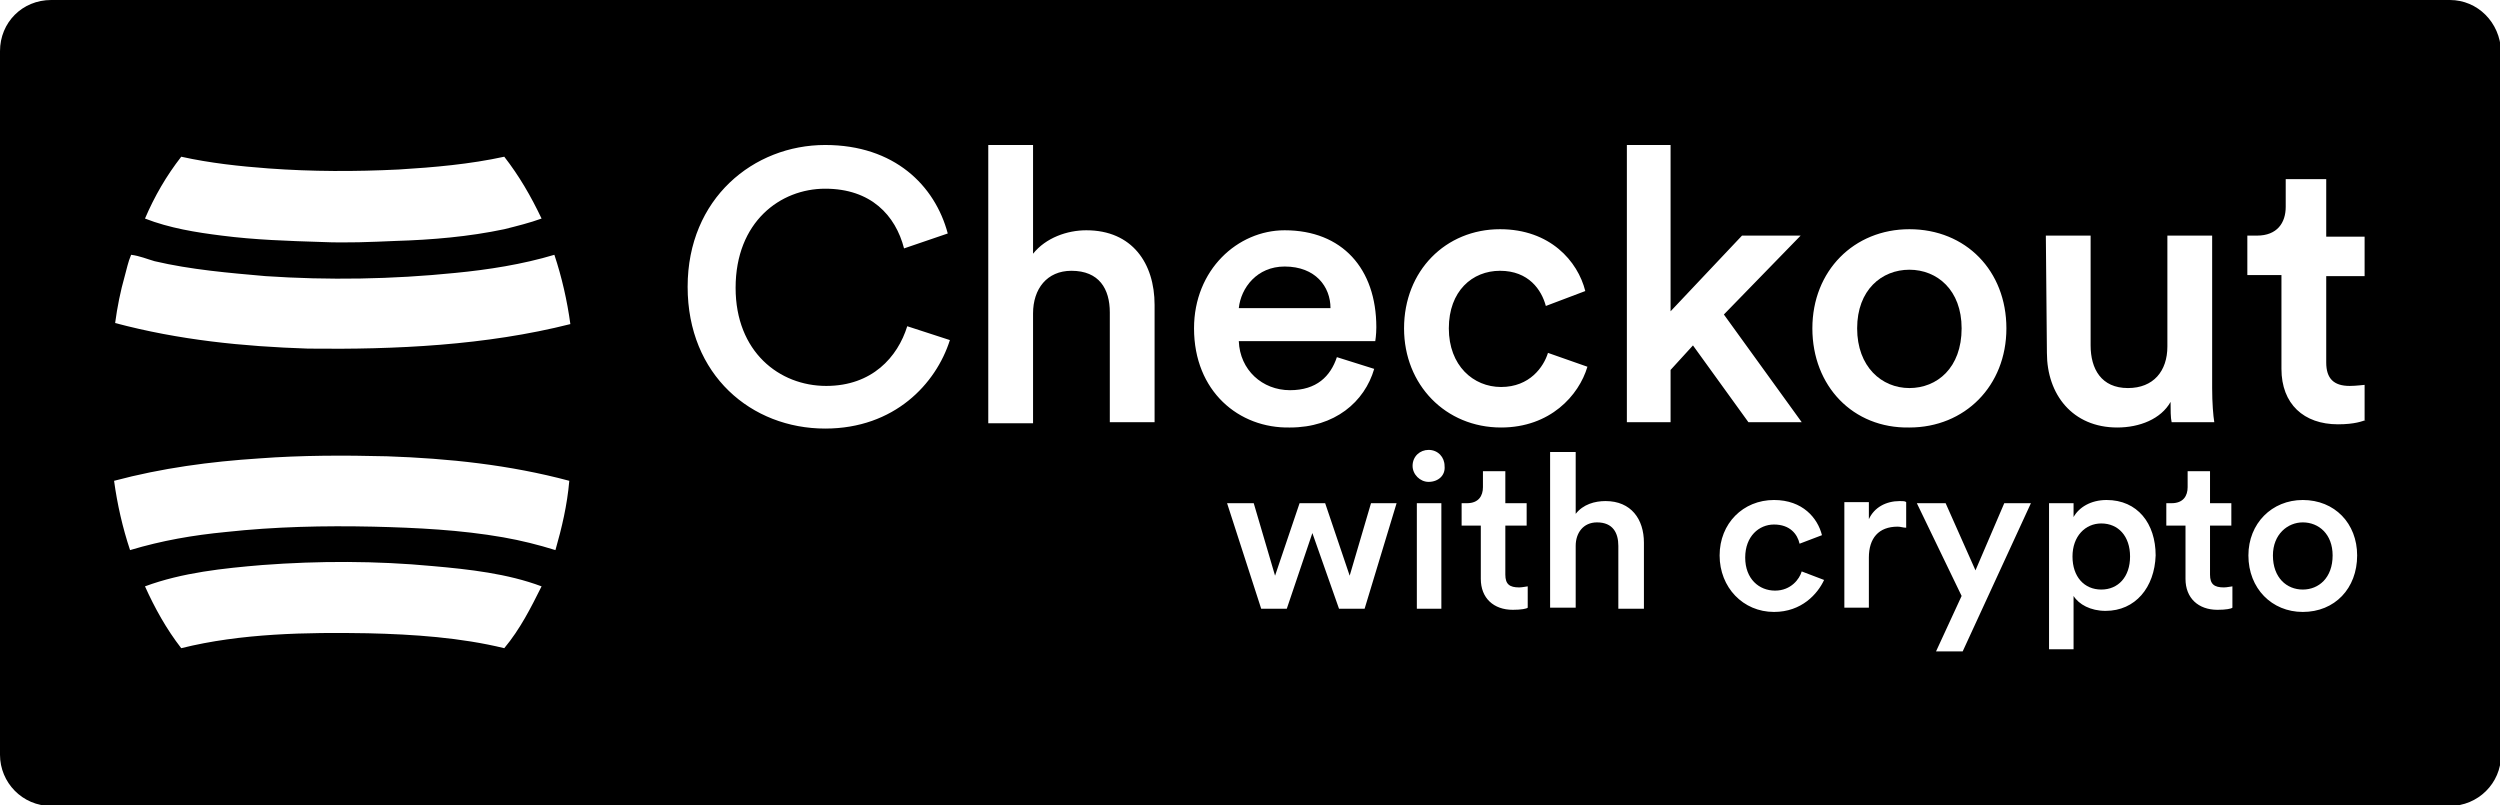
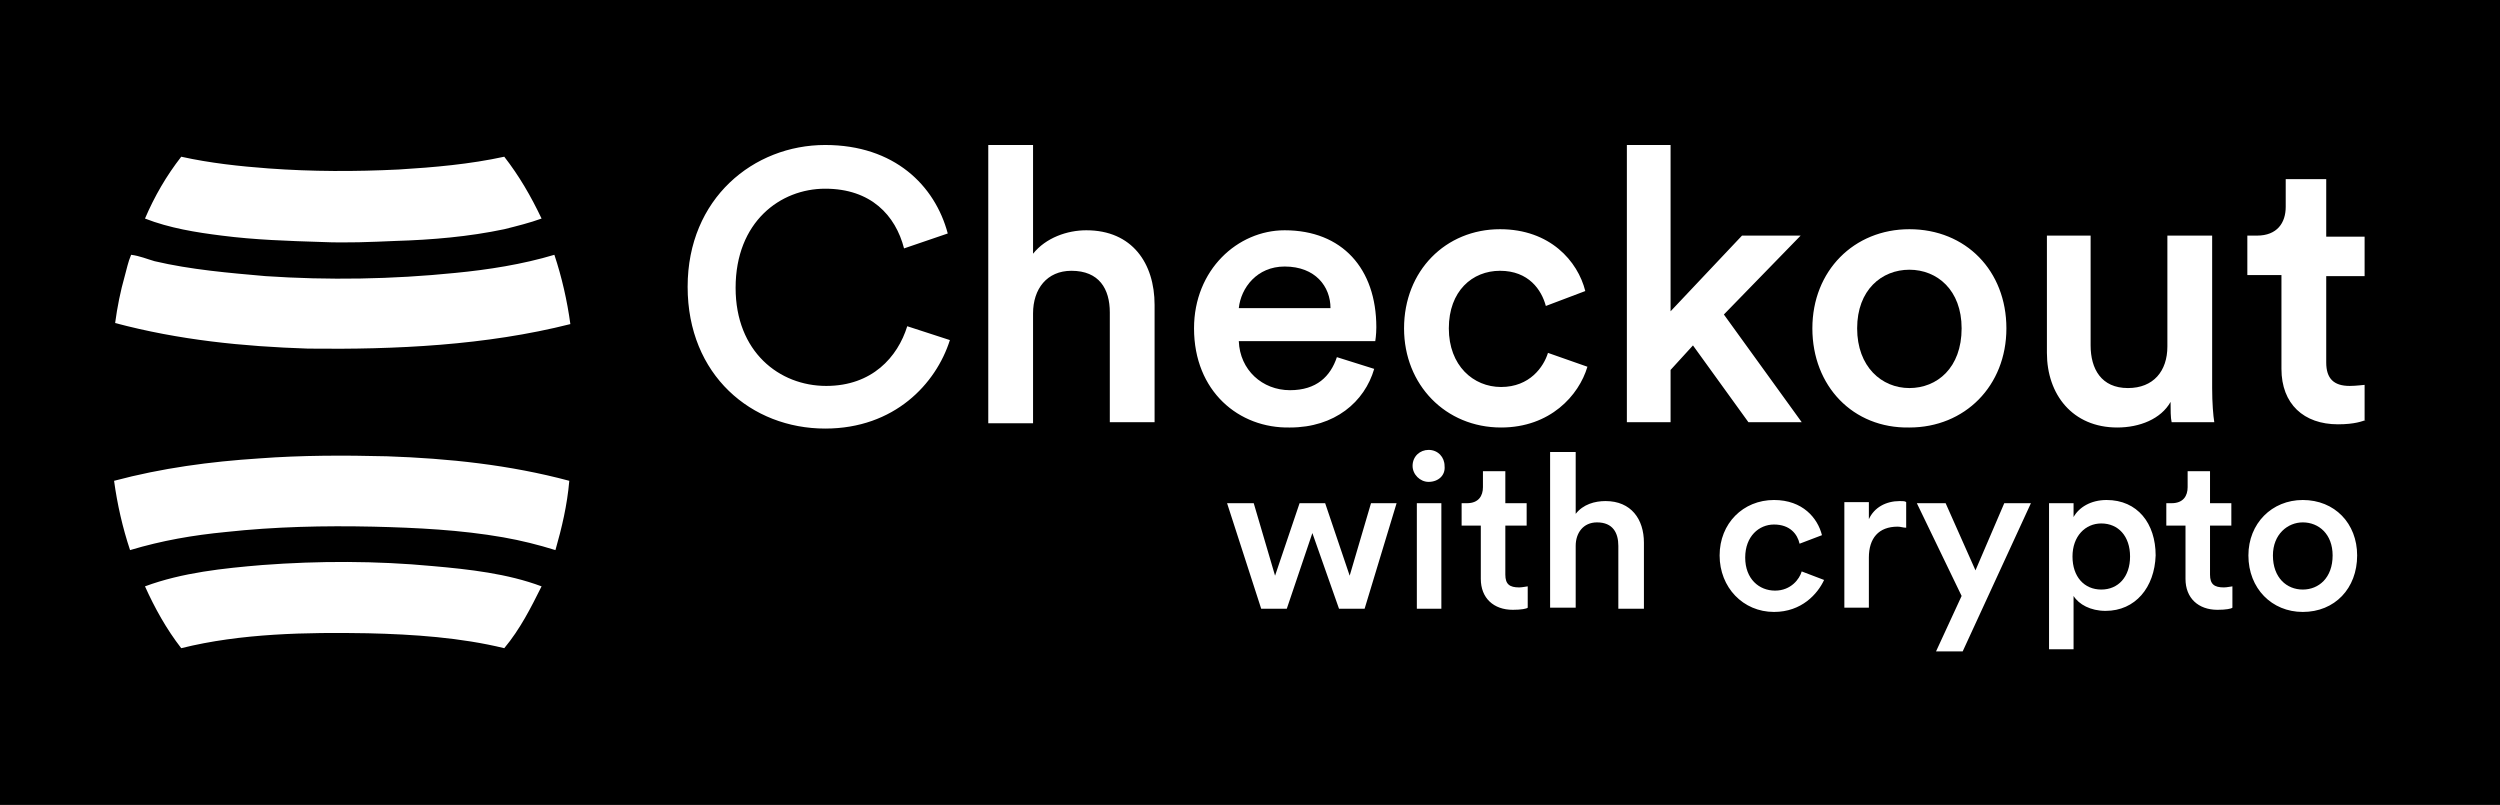
<svg xmlns="http://www.w3.org/2000/svg" version="1.1" id="Layer_1" x="0px" y="0px" viewBox="0 0 234.5 75.5" style="enable-background:new 0 0 234.5 75.5;" xml:space="preserve">
  <g>
    <g>
      <path d="M120.5,25c-2.6,0-4.1,2-4.3,3.9h8.6C124.8,26.9,123.4,25,120.5,25z" />
-       <path d="M179.1,25.3c-2.6,0-4.9,1.9-4.9,5.5s2.3,5.6,4.9,5.6c2.6,0,4.9-1.9,4.9-5.6C184,27.2,181.7,25.3,179.1,25.3z" />
+       <path d="M179.1,25.3c-2.6,0-4.9,1.9-4.9,5.5c0,3.6,2.3,5.6,4.9,5.6c2.6,0,4.9-1.9,4.9-5.6C184,27.2,181.7,25.3,179.1,25.3z" />
    </g>
    <g>
-       <path d="M197.1,49.1c-1.5,0-2.7,1.2-2.7,3.1c0,1.9,1.1,3.1,2.7,3.1c1.6,0,2.7-1.2,2.7-3.1S198.7,49.1,197.1,49.1z" />
+       <path d="M197.1,49.1c-1.5,0-2.7,1.2-2.7,3.1c0,1.9,1.1,3.1,2.7,3.1c1.6,0,2.7-1.2,2.7-3.1C199.8,50.3,198.7,49.1,197.1,49.1z" />
      <g>
-         <path d="M229.8,0H4.8C2.1,0,0,2.1,0,4.8v66c0,2.6,2.1,4.8,4.8,4.8h225c2.6,0,4.8-2.1,4.8-4.8v-66C234.5,2.1,232.4,0,229.8,0z      M17,14.7c2.7,0.6,5.5,0.9,8.2,1.1c4.1,0.3,8.1,0.3,12.2,0.1c3.3-0.2,6.7-0.5,9.9-1.2c1.4,1.8,2.5,3.7,3.5,5.8     c-1.1,0.4-2.3,0.7-3.5,1c-3.3,0.7-6.8,1-10.2,1.1c-2.3,0.1-4.6,0.2-6.9,0.1c-3.2-0.1-6.3-0.2-9.4-0.6c-2.4-0.3-4.9-0.7-7.2-1.6     C14.5,18.4,15.6,16.5,17,14.7z M47.3,60.8c-4.1-1-8.5-1.3-12.8-1.4c-5.7-0.1-11.9,0-17.5,1.4C15.6,59,14.5,57,13.6,55     c3.5-1.3,7.4-1.7,11-2c5.3-0.4,10.7-0.4,16,0.1c3.4,0.3,7,0.7,10.2,1.9C49.8,57,48.8,59,47.3,60.8z M52.1,51.6     c-1.6-0.5-3.2-0.9-4.9-1.2c-4-0.7-8.1-0.9-12.2-1c-4.6-0.1-9.2,0-13.8,0.5c-3.1,0.3-6,0.8-9,1.7c-0.7-2.1-1.2-4.3-1.5-6.5     c4.5-1.2,9-1.8,13.6-2.1c4-0.3,8-0.3,12-0.2c5.8,0.2,11.5,0.8,17.1,2.3C53.2,47.4,52.7,49.5,52.1,51.6z M28.9,32.7     c-6.1-0.2-12.1-0.8-18.1-2.4c0.2-1.5,0.5-3,0.9-4.4c0.2-0.7,0.3-1.3,0.6-2c0.8,0.1,1.5,0.4,2.2,0.6c3.4,0.8,7,1.1,10.4,1.4     c5.9,0.4,11.9,0.3,17.8-0.3c3.1-0.3,6.3-0.8,9.3-1.7c0.7,2.1,1.2,4.3,1.5,6.5C45.6,32.4,37.1,32.8,28.9,32.7z M77.4,40.2     c-6.9,0-12.9-5-12.9-13.3s6.2-13.3,12.9-13.3c6.5,0,10.3,3.8,11.5,8.3l-4.1,1.4c-0.8-3.1-3.1-5.6-7.4-5.6c-4.2,0-8.4,3.1-8.4,9.3     c0,6,4.1,9.2,8.5,9.2c4.3,0,6.7-2.7,7.6-5.6l4,1.3C87.8,36,83.9,40.2,77.4,40.2z M108.3,39.6h-4.2V29.3c0-2.2-1-3.9-3.6-3.9     c-2.3,0-3.6,1.7-3.6,4v10.3h-4.2V13.6h4.2v10.2c1.2-1.5,3.2-2.2,5-2.2c4.3,0,6.4,3.1,6.4,7C108.3,28.6,108.3,39.6,108.3,39.6z      M112,30.8c0-5.5,4.1-9.2,8.5-9.2c5.4,0,8.6,3.6,8.6,9.1c0,0.7-0.1,1.3-0.1,1.3h-12.8c0.1,2.7,2.2,4.6,4.8,4.6     c2.5,0,3.8-1.3,4.4-3.1l3.5,1.1c-0.9,3.1-3.7,5.5-7.9,5.5C116.2,40.2,112,36.7,112,30.8z M128,57.1h-2.4l-2.5-7.1l-2.4,7.1h-2.4     l-3.2-9.9h2.5l2,6.8l2.3-6.8h2.4l2.3,6.8l2-6.8h2.4L128,57.1z M140.7,21.5c4.7,0,7.3,3,8,5.8l-3.7,1.4c-0.4-1.5-1.6-3.3-4.3-3.3     c-2.6,0-4.8,1.9-4.8,5.4s2.3,5.5,4.9,5.5c2.7,0,4-1.9,4.4-3.2l3.7,1.3c-0.8,2.7-3.5,5.7-8.1,5.7c-5.2,0-9.1-4-9.1-9.3     C131.7,25.4,135.6,21.5,140.7,21.5z M135.2,57.1h-2.3v-9.9h2.3V57.1z M134,45.2c-0.8,0-1.5-0.7-1.5-1.5c0-0.9,0.7-1.5,1.5-1.5     c0.9,0,1.5,0.7,1.5,1.5C135.6,44.6,134.9,45.2,134,45.2z M143.3,57c-0.1,0.1-0.6,0.2-1.4,0.2c-1.8,0-3-1.1-3-2.9v-5h-1.8v-2.1     h0.5c1.1,0,1.5-0.7,1.5-1.5v-1.5h2.1v3h2v2.1h-2v4.6c0,0.9,0.4,1.2,1.3,1.2c0.3,0,0.7-0.1,0.8-0.1L143.3,57L143.3,57z      M154.2,57.1h-2.4v-5.9c0-1.2-0.5-2.2-2-2.2c-1.3,0-2,1-2,2.2V57h-2.4V42.4h2.4v5.8c0.7-0.9,1.8-1.2,2.8-1.2     c2.4,0,3.6,1.7,3.6,3.9L154.2,57.1L154.2,57.1z M156.7,34.7v4.9h-4.1v-26h4.1v15.6l6.7-7.1h5.5l-7.2,7.4l7.3,10.1h-5l-5.2-7.2     L156.7,34.7z M166.4,57.4c-2.9,0-5.1-2.3-5.1-5.3s2.2-5.2,5.1-5.2c2.7,0,4.1,1.7,4.5,3.3l-2.1,0.8c-0.2-0.9-0.9-1.8-2.4-1.8     c-1.4,0-2.7,1.1-2.7,3.1s1.3,3.1,2.8,3.1s2.3-1.1,2.5-1.8l2.1,0.8C170.5,55.7,169,57.4,166.4,57.4z M178.8,49.5     c-0.3,0-0.5-0.1-0.8-0.1c-1.8,0-2.7,1.1-2.7,2.9V57H173v-9.9h2.3v1.6c0.5-1.1,1.6-1.7,2.9-1.7c0.3,0,0.5,0,0.6,0.1V49.5z      M170,30.8c0-5.4,3.9-9.3,9.1-9.3c5.3,0,9.1,3.9,9.1,9.3s-3.9,9.3-9.1,9.3C173.8,40.2,170,36.2,170,30.8z M184.1,61.1h-2.5     l2.4-5.2l-4.2-8.7h2.7l2.8,6.3l2.7-6.3h2.5L184.1,61.1z M191.9,22.1h4.2v10.3c0,2.2,1,4,3.5,4c2.4,0,3.7-1.6,3.7-3.9V22.1h4.2     v14.3c0,1.4,0.1,2.6,0.2,3.2h-4c-0.1-0.4-0.1-1.2-0.1-1.9c-0.9,1.6-2.9,2.4-5,2.4c-4.2,0-6.6-3.1-6.6-7L191.9,22.1L191.9,22.1z      M197.5,57.3c-1.4,0-2.5-0.6-3-1.4v5h-2.3V47.2h2.3v1.3c0.5-0.9,1.6-1.6,3.1-1.6c2.9,0,4.6,2.2,4.6,5.2     C202.1,55.1,200.3,57.3,197.5,57.3z M209.4,57c-0.1,0.1-0.6,0.2-1.4,0.2c-1.8,0-3-1.1-3-2.9v-5h-1.8v-2.1h0.5     c1.1,0,1.5-0.7,1.5-1.5v-1.5h2.1v3h2v2.1h-2v4.6c0,0.9,0.4,1.2,1.3,1.2c0.3,0,0.7-0.1,0.8-0.1L209.4,57L209.4,57z M216,57.4     c-2.9,0-5.1-2.2-5.1-5.3c0-3,2.2-5.2,5.1-5.2c3,0,5.1,2.2,5.1,5.2C221.1,55.2,219,57.4,216,57.4z M221.9,39.4     c-0.3,0.1-1,0.4-2.6,0.4c-3.2,0-5.3-1.9-5.3-5.2v-8.8h-3.2v-3.7h0.9c1.9,0,2.7-1.2,2.7-2.7v-2.6h3.8v5.4h3.6v3.7h-3.6V34     c0,1.5,0.7,2.2,2.2,2.2c0.6,0,1.3-0.1,1.4-0.1v3.3H221.9z" />
-         <path d="M216,49c-1.4,0-2.8,1.1-2.8,3.1c0,2.1,1.3,3.2,2.8,3.2s2.8-1.1,2.8-3.2C218.8,50.1,217.5,49,216,49z" />
+         <path d="M229.8,0H4.8C2.1,0,0,0,0,0v75.5c0,0,2.1,0,4.8,0h225c2.6,0,4.8,0,4.8,0V0C234.5,0,232.4,0,229.8,0z M17,14.7     c2.7,0.6,5.5,0.9,8.2,1.1c4.1,0.3,8.1,0.3,12.2,0.1c3.3-0.2,6.7-0.5,9.9-1.2c1.4,1.8,2.5,3.7,3.5,5.8c-1.1,0.4-2.3,0.7-3.5,1     c-3.3,0.7-6.8,1-10.2,1.1c-2.3,0.1-4.6,0.2-6.9,0.1c-3.2-0.1-6.3-0.2-9.4-0.6c-2.4-0.3-4.9-0.7-7.2-1.6     C14.5,18.4,15.6,16.5,17,14.7z M47.3,60.8c-4.1-1-8.5-1.3-12.8-1.4c-5.7-0.1-11.9,0-17.5,1.4C15.6,59,14.5,57,13.6,55     c3.5-1.3,7.4-1.7,11-2c5.3-0.4,10.7-0.4,16,0.1c3.4,0.3,7,0.7,10.2,1.9C49.8,57,48.8,59,47.3,60.8z M52.1,51.6     c-1.6-0.5-3.2-0.9-4.9-1.2c-4-0.7-8.1-0.9-12.2-1c-4.6-0.1-9.2,0-13.8,0.5c-3.1,0.3-6,0.8-9,1.7c-0.7-2.1-1.2-4.3-1.5-6.5     c4.5-1.2,9-1.8,13.6-2.1c4-0.3,8-0.3,12-0.2c5.8,0.2,11.5,0.8,17.1,2.3C53.2,47.4,52.7,49.5,52.1,51.6z M28.9,32.7     c-6.1-0.2-12.1-0.8-18.1-2.4c0.2-1.5,0.5-3,0.9-4.4c0.2-0.7,0.3-1.3,0.6-2c0.8,0.1,1.5,0.4,2.2,0.6c3.4,0.8,7,1.1,10.4,1.4     c5.9,0.4,11.9,0.3,17.8-0.3c3.1-0.3,6.3-0.8,9.3-1.7c0.7,2.1,1.2,4.3,1.5,6.5C45.6,32.4,37.1,32.8,28.9,32.7z M77.4,40.2     c-6.9,0-12.9-5-12.9-13.3c0-8.3,6.2-13.3,12.9-13.3c6.5,0,10.3,3.8,11.5,8.3l-4.1,1.4c-0.8-3.1-3.1-5.6-7.4-5.6     c-4.2,0-8.4,3.1-8.4,9.3c0,6,4.1,9.2,8.5,9.2c4.3,0,6.7-2.7,7.6-5.6l4,1.3C87.8,36,83.9,40.2,77.4,40.2z M108.3,39.6h-4.2V29.3     c0-2.2-1-3.9-3.6-3.9c-2.3,0-3.6,1.7-3.6,4v10.3h-4.2V13.6h4.2v10.2c1.2-1.5,3.2-2.2,5-2.2c4.3,0,6.4,3.1,6.4,7V39.6z M112,30.8     c0-5.5,4.1-9.2,8.5-9.2c5.4,0,8.6,3.6,8.6,9.1c0,0.7-0.1,1.3-0.1,1.3h-12.8c0.1,2.7,2.2,4.6,4.8,4.6c2.5,0,3.8-1.3,4.4-3.1     l3.5,1.1c-0.9,3.1-3.7,5.5-7.9,5.5C116.2,40.2,112,36.7,112,30.8z M128,57.1h-2.4l-2.5-7.1l-2.4,7.1h-2.4l-3.2-9.9h2.5l2,6.8     l2.3-6.8h2.4l2.3,6.8l2-6.8h2.4L128,57.1z M140.7,21.5c4.7,0,7.3,3,8,5.8l-3.7,1.4c-0.4-1.5-1.6-3.3-4.3-3.3     c-2.6,0-4.8,1.9-4.8,5.4c0,3.5,2.3,5.5,4.9,5.5c2.7,0,4-1.9,4.4-3.2l3.7,1.3c-0.8,2.7-3.5,5.7-8.1,5.7c-5.2,0-9.1-4-9.1-9.3     C131.7,25.4,135.6,21.5,140.7,21.5z M135.2,57.1h-2.3v-9.9h2.3V57.1z M134,45.2c-0.8,0-1.5-0.7-1.5-1.5c0-0.9,0.7-1.5,1.5-1.5     c0.9,0,1.5,0.7,1.5,1.5C135.6,44.6,134.9,45.2,134,45.2z M143.3,57c-0.1,0.1-0.6,0.2-1.4,0.2c-1.8,0-3-1.1-3-2.9v-5h-1.8v-2.1     h0.5c1.1,0,1.5-0.7,1.5-1.5v-1.5h2.1v3h2v2.1h-2v4.6c0,0.9,0.4,1.2,1.3,1.2c0.3,0,0.7-0.1,0.8-0.1V57z M154.2,57.1h-2.4v-5.9     c0-1.2-0.5-2.2-2-2.2c-1.3,0-2,1-2,2.2v5.8h-2.4V42.4h2.4v5.8c0.7-0.9,1.8-1.2,2.8-1.2c2.4,0,3.6,1.7,3.6,3.9V57.1z M156.7,34.7     v4.9h-4.1V13.6h4.1v15.6l6.7-7.1h5.5l-7.2,7.4l7.3,10.1H164l-5.2-7.2L156.7,34.7z M166.4,57.4c-2.9,0-5.1-2.3-5.1-5.3     c0-3,2.2-5.2,5.1-5.2c2.7,0,4.1,1.7,4.5,3.3l-2.1,0.8c-0.2-0.9-0.9-1.8-2.4-1.8c-1.4,0-2.7,1.1-2.7,3.1c0,2,1.3,3.1,2.8,3.1     c1.5,0,2.3-1.1,2.5-1.8l2.1,0.8C170.5,55.7,169,57.4,166.4,57.4z M178.8,49.5c-0.3,0-0.5-0.1-0.8-0.1c-1.8,0-2.7,1.1-2.7,2.9v4.7     H173v-9.9h2.3v1.6c0.5-1.1,1.6-1.7,2.9-1.7c0.3,0,0.5,0,0.6,0.1V49.5z M170,30.8c0-5.4,3.9-9.3,9.1-9.3c5.3,0,9.1,3.9,9.1,9.3     c0,5.4-3.9,9.3-9.1,9.3C173.8,40.2,170,36.2,170,30.8z M184.1,61.1h-2.5l2.4-5.2l-4.2-8.7h2.7l2.8,6.3l2.7-6.3h2.5L184.1,61.1z      M191.9,22.1h4.2v10.3c0,2.2,1,4,3.5,4c2.4,0,3.7-1.6,3.7-3.9V22.1h4.2v14.3c0,1.4,0.1,2.6,0.2,3.2h-4c-0.1-0.4-0.1-1.2-0.1-1.9     c-0.9,1.6-2.9,2.4-5,2.4c-4.2,0-6.6-3.1-6.6-7V22.1z M197.5,57.3c-1.4,0-2.5-0.6-3-1.4v5h-2.3V47.2h2.3v1.3     c0.5-0.9,1.6-1.6,3.1-1.6c2.9,0,4.6,2.2,4.6,5.2C202.1,55.1,200.3,57.3,197.5,57.3z M209.4,57c-0.1,0.1-0.6,0.2-1.4,0.2     c-1.8,0-3-1.1-3-2.9v-5h-1.8v-2.1h0.5c1.1,0,1.5-0.7,1.5-1.5v-1.5h2.1v3h2v2.1h-2v4.6c0,0.9,0.4,1.2,1.3,1.2     c0.3,0,0.7-0.1,0.8-0.1V57z M216,57.4c-2.9,0-5.1-2.2-5.1-5.3c0-3,2.2-5.2,5.1-5.2c3,0,5.1,2.2,5.1,5.2     C221.1,55.2,219,57.4,216,57.4z M221.9,39.4c-0.3,0.1-1,0.4-2.6,0.4c-3.2,0-5.3-1.9-5.3-5.2v-8.8h-3.2v-3.7h0.9     c1.9,0,2.7-1.2,2.7-2.7v-2.6h3.8v5.4h3.6v3.7h-3.6v8.1c0,1.5,0.7,2.2,2.2,2.2c0.6,0,1.3-0.1,1.4-0.1V39.4z" />
+         <path d="M216,49c-1.4,0-2.8,1.1-2.8,3.1c0,2.1,1.3,3.2,2.8,3.2c1.5,0,2.8-1.1,2.8-3.2C218.8,50.1,217.5,49,216,49z" />
      </g>
    </g>
  </g>
+   <g>
+ </g>
+   <g>
+ </g>
+   <g>
+ </g>
+   <g>
+ </g>
+   <g>
+ </g>
+   <g>
+ </g>
</svg>
